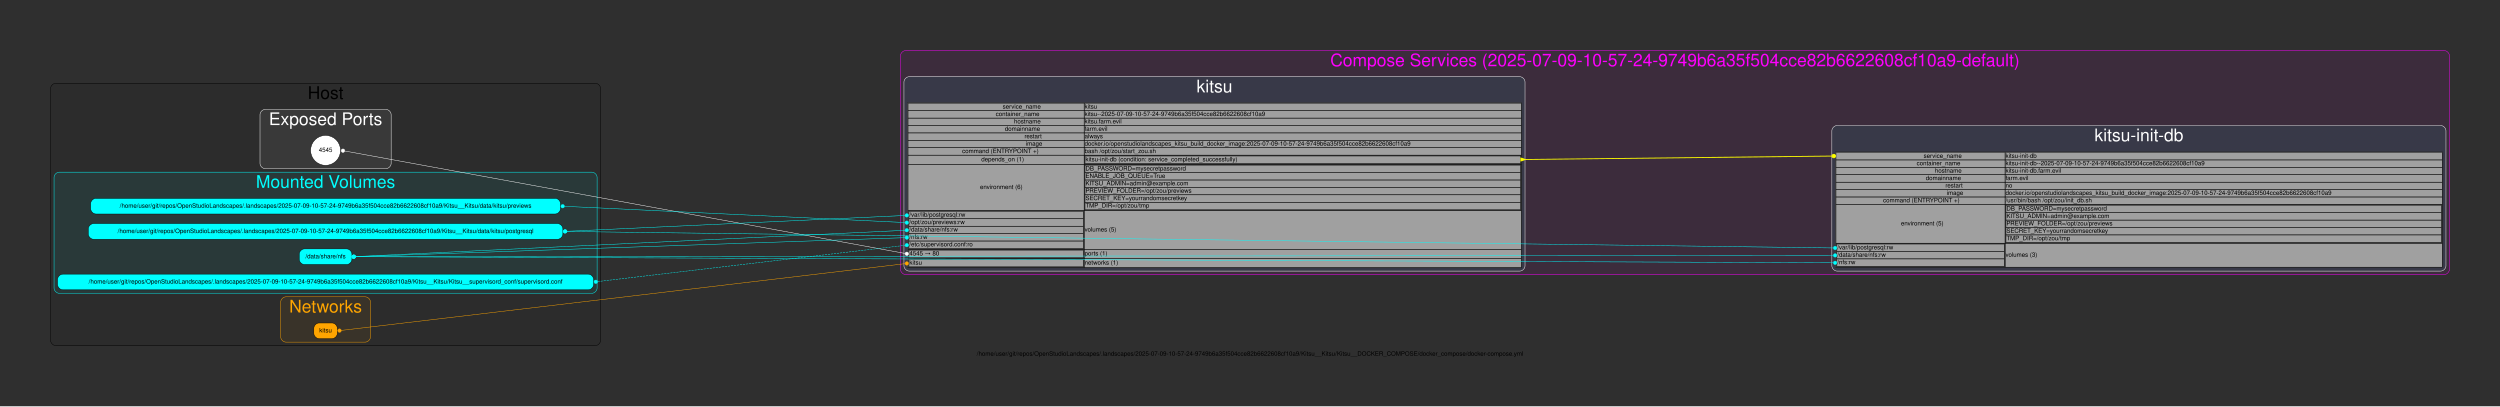
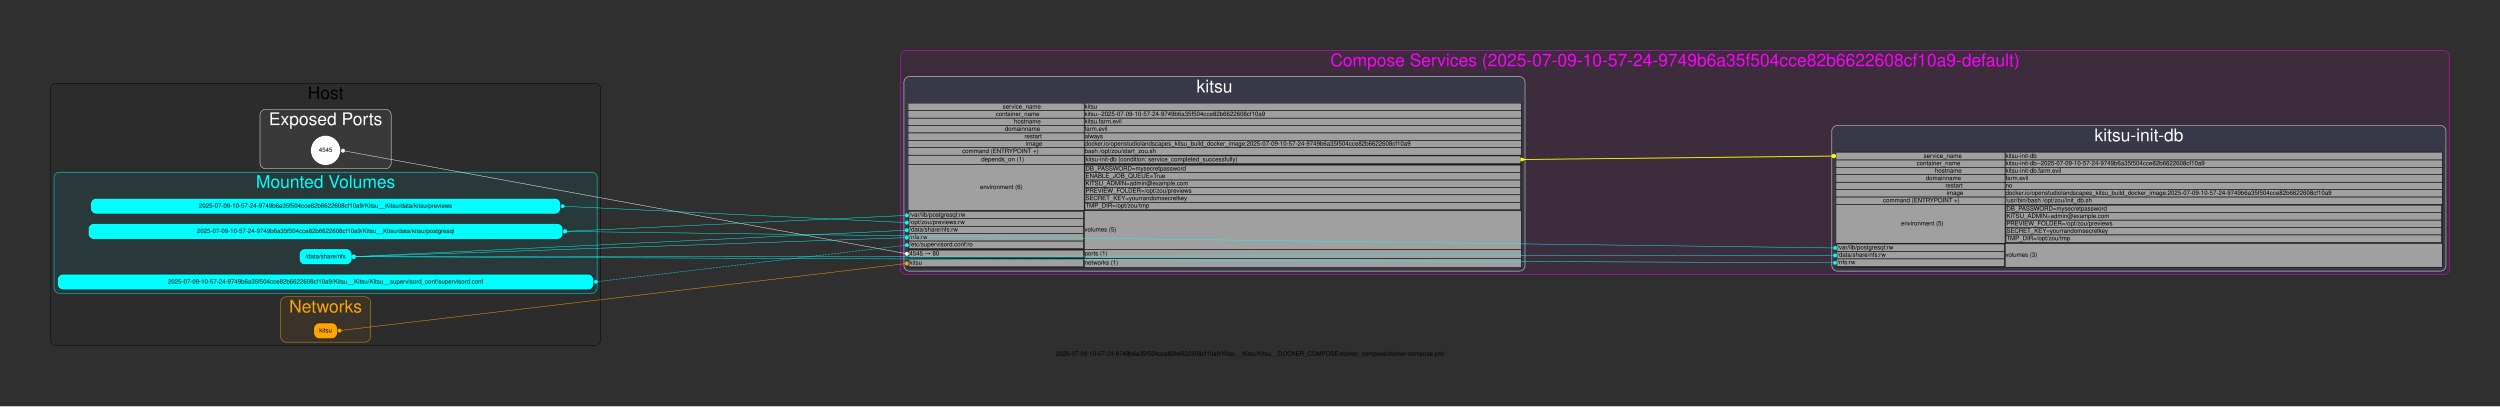
<svg xmlns="http://www.w3.org/2000/svg" width="5736pt" height="932pt" viewBox="0.00 0.00 5736.00 932.00">
  <g id="graph0" class="graph" transform="scale(1 1) rotate(0) translate(108 824)">
    <polygon fill="#2f2f2f" stroke="transparent" points="-108,108 -108,-824 5628,-824 5628,108 -108,108" />
-     <text text-anchor="middle" x="2760" y="-7.8" font-family="Helvetica,sans-Serif" font-size="14.00">/home/user/git/repos/OpenStudioLandscapes/.landscapes/2025-07-09-10-57-24-9749b6a35f504cce82b6622608cf10a9/Kitsu__Kitsu/Kitsu__DOCKER_COMPOSE/docker_compose/docker-compose.yml</text>
+     <text text-anchor="middle" x="2760" y="-7.8" font-family="Helvetica,sans-Serif" font-size="14.00">2025-07-09-10-57-24-9749b6a35f504cce82b6622608cf10a9/Kitsu__Kitsu/Kitsu__DOCKER_COMPOSE/docker_compose/docker-compose.yml</text>
    <g id="clust1" class="cluster">
      <path fill="#ff00ff" fill-opacity="0.063" stroke="#ff00ff" d="M1970,-194C1970,-194 5500,-194 5500,-194 5506,-194 5512,-200 5512,-206 5512,-206 5512,-696 5512,-696 5512,-702 5506,-708 5500,-708 5500,-708 1970,-708 1970,-708 1964,-708 1958,-702 1958,-696 1958,-696 1958,-206 1958,-206 1958,-200 1964,-194 1970,-194" />
      <text text-anchor="middle" x="3735" y="-672" font-family="Helvetica,sans-Serif" font-size="40.00" fill="#ff00ff">Compose Services (2025-07-09-10-57-24-9749b6a35f504cce82b6622608cf10a9-default)</text>
    </g>
    <g id="clust2" class="cluster">
      <path fill="#00ffff" fill-opacity="0.063" stroke="white" d="M1978,-202C1978,-202 3379,-202 3379,-202 3385,-202 3391,-208 3391,-214 3391,-214 3391,-636 3391,-636 3391,-642 3385,-648 3379,-648 3379,-648 1978,-648 1978,-648 1972,-648 1966,-642 1966,-636 1966,-636 1966,-214 1966,-214 1966,-208 1972,-202 1978,-202" />
      <text text-anchor="middle" x="2678.5" y="-612" font-family="Helvetica,sans-Serif" font-size="40.00" fill="white">kitsu</text>
    </g>
    <g id="clust3" class="cluster">
      <path fill="#00ffff" fill-opacity="0.063" stroke="white" d="M4107,-202C4107,-202 5492,-202 5492,-202 5498,-202 5504,-208 5504,-214 5504,-214 5504,-524 5504,-524 5504,-530 5498,-536 5492,-536 5492,-536 4107,-536 4107,-536 4101,-536 4095,-530 4095,-524 4095,-524 4095,-214 4095,-214 4095,-208 4101,-202 4107,-202" />
      <text text-anchor="middle" x="4799.5" y="-500" font-family="Helvetica,sans-Serif" font-size="40.00" fill="white">kitsu-init-db</text>
    </g>
    <g id="clust4" class="cluster">
      <path fill="#000000" fill-opacity="0.063" stroke="#000000" d="M20,-31C20,-31 1258,-31 1258,-31 1264,-31 1270,-37 1270,-43 1270,-43 1270,-621 1270,-621 1270,-627 1264,-633 1258,-633 1258,-633 20,-633 20,-633 14,-633 8,-627 8,-621 8,-621 8,-43 8,-43 8,-37 14,-31 20,-31" />
      <text text-anchor="middle" x="639" y="-597" font-family="Helvetica,sans-Serif" font-size="40.00" fill="#000000">Host</text>
    </g>
    <g id="clust5" class="cluster">
      <path fill="#ffffff" fill-opacity="0.063" stroke="#ffffff" d="M500.55,-437C500.55,-437 777.45,-437 777.45,-437 783.45,-437 789.45,-443 789.45,-449 789.45,-449 789.45,-561 789.45,-561 789.45,-567 783.45,-573 777.45,-573 777.45,-573 500.55,-573 500.55,-573 494.55,-573 488.55,-567 488.55,-561 488.55,-561 488.55,-449 488.55,-449 488.55,-443 494.55,-437 500.55,-437" />
      <text text-anchor="middle" x="639" y="-537" font-family="Helvetica,sans-Serif" font-size="40.00" fill="#ffffff">Exposed Ports</text>
    </g>
    <g id="clust6" class="cluster">
      <path fill="#00ffff" fill-opacity="0.063" stroke="#00ffff" d="M28,-151C28,-151 1250,-151 1250,-151 1256,-151 1262,-157 1262,-163 1262,-163 1262,-417 1262,-417 1262,-423 1256,-429 1250,-429 1250,-429 28,-429 28,-429 22,-429 16,-423 16,-417 16,-417 16,-163 16,-163 16,-157 22,-151 28,-151" />
      <text text-anchor="middle" x="639" y="-393" font-family="Helvetica,sans-Serif" font-size="40.00" fill="#00ffff">Mounted Volumes</text>
    </g>
    <g id="clust7" class="cluster">
      <path fill="#ffa500" fill-opacity="0.063" stroke="#ffa500" d="M548,-39C548,-39 730,-39 730,-39 736,-39 742,-45 742,-51 742,-51 742,-131 742,-131 742,-137 736,-143 730,-143 730,-143 548,-143 548,-143 542,-143 536,-137 536,-131 536,-131 536,-51 536,-51 536,-45 542,-39 548,-39" />
      <text text-anchor="middle" x="639" y="-107" font-family="Helvetica,sans-Serif" font-size="40.00" fill="#ffa500">Networks</text>
    </g>
    <g id="node1" class="node">
      <polygon fill="#a0a0a0" stroke="transparent" points="3383,-588.5 1974,-588.5 1974,-209.5 3383,-209.5 3383,-588.5" />
      <polygon fill="none" stroke="#0a0a0a" points="1975.5,-570 1975.5,-587 2379.5,-587 2379.5,-570 1975.5,-570" />
      <text text-anchor="start" x="2192.5" y="-574.8" font-family="Helvetica,sans-Serif" font-size="14.00">            service_name        </text>
      <polygon fill="none" stroke="#0a0a0a" points="2379.5,-570 2379.5,-587 3382.5,-587 3382.5,-570 2379.5,-570" />
      <text text-anchor="start" x="2380.5" y="-574.8" font-family="Helvetica,sans-Serif" font-size="14.00">            kitsu        </text>
      <polygon fill="none" stroke="#0a0a0a" points="1975.5,-553 1975.5,-570 2379.5,-570 2379.5,-553 1975.5,-553" />
      <text text-anchor="start" x="2176.5" y="-557.8" font-family="Helvetica,sans-Serif" font-size="14.00">            container_name        </text>
      <polygon fill="none" stroke="#0a0a0a" points="2379.5,-553 2379.5,-570 3382.5,-570 3382.5,-553 2379.5,-553" />
      <text text-anchor="start" x="2380.5" y="-557.8" font-family="Helvetica,sans-Serif" font-size="14.00">            kitsu--2025-07-09-10-57-24-9749b6a35f504cce82b6622608cf10a9        </text>
      <polygon fill="none" stroke="#0a0a0a" points="1975.5,-536 1975.5,-553 2379.5,-553 2379.5,-536 1975.5,-536" />
      <text text-anchor="start" x="2218.5" y="-540.8" font-family="Helvetica,sans-Serif" font-size="14.00">            hostname        </text>
      <polygon fill="none" stroke="#0a0a0a" points="2379.5,-536 2379.5,-553 3382.5,-553 3382.5,-536 2379.5,-536" />
      <text text-anchor="start" x="2380.5" y="-540.8" font-family="Helvetica,sans-Serif" font-size="14.00">            kitsu.farm.evil        </text>
      <polygon fill="none" stroke="#0a0a0a" points="1975.5,-519 1975.5,-536 2379.5,-536 2379.5,-519 1975.5,-519" />
      <text text-anchor="start" x="2197.5" y="-523.8" font-family="Helvetica,sans-Serif" font-size="14.00">            domainname        </text>
      <polygon fill="none" stroke="#0a0a0a" points="2379.5,-519 2379.5,-536 3382.5,-536 3382.5,-519 2379.5,-519" />
      <text text-anchor="start" x="2380.5" y="-523.8" font-family="Helvetica,sans-Serif" font-size="14.00">            farm.evil        </text>
      <polygon fill="none" stroke="#0a0a0a" points="1975.5,-502 1975.5,-519 2379.5,-519 2379.5,-502 1975.5,-502" />
      <text text-anchor="start" x="2242.5" y="-506.8" font-family="Helvetica,sans-Serif" font-size="14.00">            restart        </text>
      <polygon fill="none" stroke="#0a0a0a" points="2379.5,-502 2379.5,-519 3382.5,-519 3382.5,-502 2379.5,-502" />
      <text text-anchor="start" x="2380.5" y="-506.8" font-family="Helvetica,sans-Serif" font-size="14.00">            always        </text>
      <polygon fill="none" stroke="#0a0a0a" points="1975.5,-485 1975.5,-502 2379.5,-502 2379.5,-485 1975.5,-485" />
      <text text-anchor="start" x="2245.5" y="-489.8" font-family="Helvetica,sans-Serif" font-size="14.00">            image        </text>
      <polygon fill="none" stroke="#0a0a0a" points="2379.5,-485 2379.5,-502 3382.5,-502 3382.5,-485 2379.5,-485" />
      <text text-anchor="start" x="2380.5" y="-489.8" font-family="Helvetica,sans-Serif" font-size="14.00">            docker.io/openstudiolandscapes_kitsu_build_docker_image:2025-07-09-10-57-24-9749b6a35f504cce82b6622608cf10a9        </text>
      <polygon fill="none" stroke="#0a0a0a" points="1975.5,-468 1975.5,-485 2379.5,-485 2379.5,-468 1975.5,-468" />
      <text text-anchor="start" x="2099.5" y="-472.8" font-family="Helvetica,sans-Serif" font-size="14.00">            command (ENTRYPOINT +)        </text>
      <polygon fill="none" stroke="#0a0a0a" points="2379.5,-468 2379.5,-485 3382.5,-485 3382.5,-468 2379.5,-468" />
      <text text-anchor="start" x="2380.5" y="-472.8" font-family="Helvetica,sans-Serif" font-size="14.00">            bash /opt/zou/start_zou.sh        </text>
      <polygon fill="none" stroke="#0a0a0a" points="1975.5,-447 1975.5,-468 2379.5,-468 2379.5,-447 1975.5,-447" />
      <text text-anchor="start" x="2143.5" y="-453.8" font-family="Helvetica,sans-Serif" font-size="14.00">                depends_on (1)            </text>
      <polygon fill="none" stroke="#0a0a0a" points="2379.5,-447 2379.5,-468 3382.5,-468 3382.5,-447 2379.5,-447" />
      <polygon fill="none" stroke="#0a0a0a" points="2381.5,-449 2381.5,-466 3380.5,-466 3380.5,-449 2381.5,-449" />
      <text text-anchor="start" x="2382.5" y="-453.8" font-family="Helvetica,sans-Serif" font-size="14.00">                            kitsu-init-db (condition: service_completed_successfully)                        </text>
      <polygon fill="none" stroke="#0a0a0a" points="2380.5,-448 2380.5,-467 3381.5,-467 3381.5,-448 2380.5,-448" />
      <polygon fill="none" stroke="#0a0a0a" points="1975.5,-341 1975.5,-447 2379.5,-447 2379.5,-341 1975.5,-341" />
      <text text-anchor="start" x="2140.5" y="-390.3" font-family="Helvetica,sans-Serif" font-size="14.00">                environment (6)            </text>
      <polygon fill="none" stroke="#0a0a0a" points="2379.5,-341 2379.5,-447 3382.5,-447 3382.5,-341 2379.5,-341" />
      <polygon fill="none" stroke="#0a0a0a" points="2381.5,-428 2381.5,-445 3380.5,-445 3380.5,-428 2381.5,-428" />
      <text text-anchor="start" x="2382.5" y="-432.8" font-family="Helvetica,sans-Serif" font-size="14.00">                            DB_PASSWORD=mysecretpassword                        </text>
      <polygon fill="none" stroke="#0a0a0a" points="2381.5,-411 2381.5,-428 3380.5,-428 3380.5,-411 2381.5,-411" />
      <text text-anchor="start" x="2382.5" y="-415.8" font-family="Helvetica,sans-Serif" font-size="14.00">                            ENABLE_JOB_QUEUE=True                        </text>
      <polygon fill="none" stroke="#0a0a0a" points="2381.5,-394 2381.5,-411 3380.5,-411 3380.5,-394 2381.5,-394" />
      <text text-anchor="start" x="2382.5" y="-398.8" font-family="Helvetica,sans-Serif" font-size="14.00">                            KITSU_ADMIN=admin@example.com                        </text>
      <polygon fill="none" stroke="#0a0a0a" points="2381.5,-377 2381.5,-394 3380.5,-394 3380.5,-377 2381.5,-377" />
      <text text-anchor="start" x="2382.5" y="-381.8" font-family="Helvetica,sans-Serif" font-size="14.00">                            PREVIEW_FOLDER=/opt/zou/previews                        </text>
      <polygon fill="none" stroke="#0a0a0a" points="2381.5,-360 2381.5,-377 3380.5,-377 3380.5,-360 2381.5,-360" />
      <text text-anchor="start" x="2382.5" y="-364.8" font-family="Helvetica,sans-Serif" font-size="14.00">                            SECRET_KEY=yourrandomsecretkey                        </text>
      <polygon fill="none" stroke="#0a0a0a" points="2381.5,-343 2381.5,-360 3380.5,-360 3380.5,-343 2381.5,-343" />
      <text text-anchor="start" x="2382.5" y="-347.8" font-family="Helvetica,sans-Serif" font-size="14.00">                            TMP_DIR=/opt/zou/tmp                        </text>
      <polygon fill="none" stroke="#0a0a0a" points="2380.5,-342 2380.5,-446 3381.5,-446 3381.5,-342 2380.5,-342" />
      <polygon fill="none" stroke="#0a0a0a" points="1975.5,-252 1975.5,-341 2379.5,-341 2379.5,-252 1975.5,-252" />
      <polygon fill="none" stroke="#0a0a0a" points="1977.5,-322 1977.5,-339 2377.5,-339 2377.5,-322 1977.5,-322" />
      <text text-anchor="start" x="1978.5" y="-326.8" font-family="Helvetica,sans-Serif" font-size="14.00">                            /var/lib/postgresql:rw                        </text>
      <polygon fill="none" stroke="#0a0a0a" points="1977.5,-305 1977.5,-322 2377.5,-322 2377.5,-305 1977.5,-305" />
      <text text-anchor="start" x="1978.5" y="-309.8" font-family="Helvetica,sans-Serif" font-size="14.00">                            /opt/zou/previews:rw                        </text>
      <polygon fill="none" stroke="#0a0a0a" points="1977.5,-288 1977.5,-305 2377.5,-305 2377.5,-288 1977.5,-288" />
      <text text-anchor="start" x="1978.5" y="-292.8" font-family="Helvetica,sans-Serif" font-size="14.00">                            /data/share/nfs:rw                        </text>
      <polygon fill="none" stroke="#0a0a0a" points="1977.5,-271 1977.5,-288 2377.5,-288 2377.5,-271 1977.5,-271" />
      <text text-anchor="start" x="1978.5" y="-275.8" font-family="Helvetica,sans-Serif" font-size="14.00">                            /nfs:rw                        </text>
      <polygon fill="none" stroke="#0a0a0a" points="1977.5,-254 1977.5,-271 2377.5,-271 2377.5,-254 1977.5,-254" />
      <text text-anchor="start" x="1978.5" y="-258.8" font-family="Helvetica,sans-Serif" font-size="14.00">                            /etc/supervisord.conf:ro                        </text>
      <polygon fill="none" stroke="#0a0a0a" points="1976.5,-253 1976.5,-340 2378.5,-340 2378.5,-253 1976.5,-253" />
      <polygon fill="none" stroke="#0a0a0a" points="2379.5,-252 2379.5,-341 3382.5,-341 3382.5,-252 2379.5,-252" />
      <text text-anchor="start" x="2380.5" y="-292.8" font-family="Helvetica,sans-Serif" font-size="14.00">                volumes (5)            </text>
      <polygon fill="none" stroke="#0a0a0a" points="1975.5,-231 1975.5,-252 2379.5,-252 2379.5,-231 1975.5,-231" />
      <polygon fill="none" stroke="#0a0a0a" points="1977.5,-233 1977.5,-250 2377.5,-250 2377.5,-233 1977.5,-233" />
      <text text-anchor="start" x="1978.5" y="-237.8" font-family="Helvetica,sans-Serif" font-size="14.00">                            4545 → 80                        </text>
      <polygon fill="none" stroke="#0a0a0a" points="1976.5,-232 1976.5,-251 2378.5,-251 2378.5,-232 1976.5,-232" />
      <polygon fill="none" stroke="#0a0a0a" points="2379.5,-231 2379.5,-252 3382.5,-252 3382.5,-231 2379.5,-231" />
      <text text-anchor="start" x="2380.5" y="-237.8" font-family="Helvetica,sans-Serif" font-size="14.00">                ports (1)            </text>
      <polygon fill="none" stroke="#0a0a0a" points="1975.5,-210 1975.5,-231 2379.5,-231 2379.5,-210 1975.5,-210" />
      <polygon fill="none" stroke="#0a0a0a" points="1977.5,-212 1977.5,-229 2377.5,-229 2377.5,-212 1977.5,-212" />
      <text text-anchor="start" x="1978.5" y="-216.8" font-family="Helvetica,sans-Serif" font-size="14.00">                            kitsu                        </text>
      <polygon fill="none" stroke="#0a0a0a" points="1976.5,-211 1976.5,-230 2378.5,-230 2378.5,-211 1976.5,-211" />
      <polygon fill="none" stroke="#0a0a0a" points="2379.5,-210 2379.5,-231 3382.5,-231 3382.5,-210 2379.5,-210" />
      <text text-anchor="start" x="2380.5" y="-216.8" font-family="Helvetica,sans-Serif" font-size="14.00">                networks (1)            </text>
      <polygon fill="none" stroke="#0a0a0a" points="1974,-209.5 1974,-588.5 3383,-588.5 3383,-209.5 1974,-209.5" />
    </g>
    <g id="node2" class="node">
      <polygon fill="#a0a0a0" stroke="transparent" points="5496,-475.5 4103,-475.5 4103,-210.5 5496,-210.5 5496,-475.5" />
      <polygon fill="none" stroke="#0a0a0a" points="4104.5,-457 4104.5,-474 4492.5,-474 4492.5,-457 4104.5,-457" />
      <text text-anchor="start" x="4305.5" y="-461.8" font-family="Helvetica,sans-Serif" font-size="14.00">            service_name        </text>
      <polygon fill="none" stroke="#0a0a0a" points="4492.5,-457 4492.5,-474 5495.5,-474 5495.5,-457 4492.5,-457" />
      <text text-anchor="start" x="4493.5" y="-461.8" font-family="Helvetica,sans-Serif" font-size="14.00">            kitsu-init-db        </text>
      <polygon fill="none" stroke="#0a0a0a" points="4104.5,-440 4104.5,-457 4492.5,-457 4492.5,-440 4104.5,-440" />
      <text text-anchor="start" x="4289.5" y="-444.8" font-family="Helvetica,sans-Serif" font-size="14.00">            container_name        </text>
      <polygon fill="none" stroke="#0a0a0a" points="4492.5,-440 4492.5,-457 5495.5,-457 5495.5,-440 4492.5,-440" />
      <text text-anchor="start" x="4493.5" y="-444.8" font-family="Helvetica,sans-Serif" font-size="14.00">            kitsu-init-db--2025-07-09-10-57-24-9749b6a35f504cce82b6622608cf10a9        </text>
      <polygon fill="none" stroke="#0a0a0a" points="4104.5,-423 4104.5,-440 4492.5,-440 4492.5,-423 4104.5,-423" />
      <text text-anchor="start" x="4331.5" y="-427.8" font-family="Helvetica,sans-Serif" font-size="14.00">            hostname        </text>
      <polygon fill="none" stroke="#0a0a0a" points="4492.5,-423 4492.5,-440 5495.5,-440 5495.5,-423 4492.5,-423" />
      <text text-anchor="start" x="4493.5" y="-427.8" font-family="Helvetica,sans-Serif" font-size="14.00">            kitsu-init-db.farm.evil        </text>
      <polygon fill="none" stroke="#0a0a0a" points="4104.5,-406 4104.5,-423 4492.5,-423 4492.5,-406 4104.5,-406" />
      <text text-anchor="start" x="4310.5" y="-410.8" font-family="Helvetica,sans-Serif" font-size="14.00">            domainname        </text>
      <polygon fill="none" stroke="#0a0a0a" points="4492.5,-406 4492.5,-423 5495.5,-423 5495.5,-406 4492.5,-406" />
      <text text-anchor="start" x="4493.5" y="-410.8" font-family="Helvetica,sans-Serif" font-size="14.00">            farm.evil        </text>
      <polygon fill="none" stroke="#0a0a0a" points="4104.5,-389 4104.5,-406 4492.5,-406 4492.5,-389 4104.5,-389" />
      <text text-anchor="start" x="4355.5" y="-393.8" font-family="Helvetica,sans-Serif" font-size="14.00">            restart        </text>
      <polygon fill="none" stroke="#0a0a0a" points="4492.5,-389 4492.5,-406 5495.5,-406 5495.5,-389 4492.5,-389" />
      <text text-anchor="start" x="4493.5" y="-393.8" font-family="Helvetica,sans-Serif" font-size="14.00">            no        </text>
      <polygon fill="none" stroke="#0a0a0a" points="4104.5,-372 4104.5,-389 4492.5,-389 4492.5,-372 4104.5,-372" />
      <text text-anchor="start" x="4358.5" y="-376.8" font-family="Helvetica,sans-Serif" font-size="14.00">            image        </text>
      <polygon fill="none" stroke="#0a0a0a" points="4492.5,-372 4492.5,-389 5495.5,-389 5495.5,-372 4492.5,-372" />
      <text text-anchor="start" x="4493.5" y="-376.8" font-family="Helvetica,sans-Serif" font-size="14.00">            docker.io/openstudiolandscapes_kitsu_build_docker_image:2025-07-09-10-57-24-9749b6a35f504cce82b6622608cf10a9        </text>
      <polygon fill="none" stroke="#0a0a0a" points="4104.5,-355 4104.5,-372 4492.5,-372 4492.5,-355 4104.5,-355" />
      <text text-anchor="start" x="4212.5" y="-359.8" font-family="Helvetica,sans-Serif" font-size="14.00">            command (ENTRYPOINT +)        </text>
      <polygon fill="none" stroke="#0a0a0a" points="4492.5,-355 4492.5,-372 5495.5,-372 5495.5,-355 4492.5,-355" />
      <text text-anchor="start" x="4493.5" y="-359.8" font-family="Helvetica,sans-Serif" font-size="14.00">            /usr/bin/bash /opt/zou/init_db.sh        </text>
      <polygon fill="none" stroke="#0a0a0a" points="4104.5,-266 4104.5,-355 4492.5,-355 4492.5,-266 4104.5,-266" />
      <text text-anchor="start" x="4253.5" y="-306.8" font-family="Helvetica,sans-Serif" font-size="14.00">                environment (5)            </text>
      <polygon fill="none" stroke="#0a0a0a" points="4492.5,-266 4492.5,-355 5495.5,-355 5495.5,-266 4492.5,-266" />
      <polygon fill="none" stroke="#0a0a0a" points="4494.5,-336 4494.5,-353 5493.5,-353 5493.5,-336 4494.5,-336" />
      <text text-anchor="start" x="4495.5" y="-340.8" font-family="Helvetica,sans-Serif" font-size="14.00">                            DB_PASSWORD=mysecretpassword                        </text>
      <polygon fill="none" stroke="#0a0a0a" points="4494.5,-319 4494.5,-336 5493.5,-336 5493.5,-319 4494.5,-319" />
      <text text-anchor="start" x="4495.5" y="-323.8" font-family="Helvetica,sans-Serif" font-size="14.00">                            KITSU_ADMIN=admin@example.com                        </text>
      <polygon fill="none" stroke="#0a0a0a" points="4494.5,-302 4494.5,-319 5493.5,-319 5493.5,-302 4494.5,-302" />
      <text text-anchor="start" x="4495.5" y="-306.8" font-family="Helvetica,sans-Serif" font-size="14.00">                            PREVIEW_FOLDER=/opt/zou/previews                        </text>
      <polygon fill="none" stroke="#0a0a0a" points="4494.5,-285 4494.5,-302 5493.5,-302 5493.5,-285 4494.5,-285" />
      <text text-anchor="start" x="4495.5" y="-289.8" font-family="Helvetica,sans-Serif" font-size="14.00">                            SECRET_KEY=yourrandomsecretkey                        </text>
      <polygon fill="none" stroke="#0a0a0a" points="4494.5,-268 4494.5,-285 5493.5,-285 5493.5,-268 4494.5,-268" />
      <text text-anchor="start" x="4495.5" y="-272.8" font-family="Helvetica,sans-Serif" font-size="14.00">                            TMP_DIR=/opt/zou/tmp                        </text>
      <polygon fill="none" stroke="#0a0a0a" points="4493.5,-267 4493.5,-354 5494.5,-354 5494.5,-267 4493.5,-267" />
      <polygon fill="none" stroke="#0a0a0a" points="4104.5,-211 4104.5,-266 4492.5,-266 4492.5,-211 4104.5,-211" />
      <polygon fill="none" stroke="#0a0a0a" points="4106.5,-247 4106.5,-264 4490.5,-264 4490.5,-247 4106.5,-247" />
      <text text-anchor="start" x="4107.5" y="-251.8" font-family="Helvetica,sans-Serif" font-size="14.00">                            /var/lib/postgresql:rw                        </text>
      <polygon fill="none" stroke="#0a0a0a" points="4106.5,-230 4106.5,-247 4490.5,-247 4490.5,-230 4106.5,-230" />
      <text text-anchor="start" x="4107.5" y="-234.8" font-family="Helvetica,sans-Serif" font-size="14.00">                            /data/share/nfs:rw                        </text>
      <polygon fill="none" stroke="#0a0a0a" points="4106.5,-213 4106.5,-230 4490.5,-230 4490.5,-213 4106.5,-213" />
      <text text-anchor="start" x="4107.5" y="-217.8" font-family="Helvetica,sans-Serif" font-size="14.00">                            /nfs:rw                        </text>
      <polygon fill="none" stroke="#0a0a0a" points="4105.5,-212 4105.5,-265 4491.5,-265 4491.5,-212 4105.5,-212" />
      <polygon fill="none" stroke="#0a0a0a" points="4492.5,-211 4492.5,-266 5495.5,-266 5495.5,-211 4492.5,-211" />
      <text text-anchor="start" x="4493.5" y="-234.8" font-family="Helvetica,sans-Serif" font-size="14.00">                volumes (3)            </text>
      <polygon fill="none" stroke="#0a0a0a" points="4103,-210.5 4103,-475.5 5496,-475.5 5496,-210.5 4103,-210.5" />
    </g>
    <g id="edge1" class="edge">
      <path fill="none" stroke="yellow" stroke-width="2" d="M3391.71,-458.11C3473.46,-459.02 4020.69,-465.08 4095.12,-465.91" />
      <polygon fill="yellow" stroke="yellow" stroke-width="2" points="3381.54,-454.5 3391.5,-458.11 3381.46,-461.5 3381.54,-454.5" />
      <ellipse fill="yellow" stroke="yellow" stroke-width="2" cx="4099.5" cy="-465.96" rx="4" ry="4" />
    </g>
    <g id="node3" class="node">
      <ellipse fill="#ffffff" stroke="black" cx="639" cy="-479" rx="34.39" ry="34.39" />
      <text text-anchor="middle" x="639" y="-475.3" font-family="Helvetica,sans-Serif" font-size="14.00">4545</text>
    </g>
    <g id="edge2" class="edge">
      <path fill="none" stroke="#ffffff" d="M682.97,-477.54C786.53,-458.61 1865.58,-261.28 1968.61,-242.44" />
      <ellipse fill="#ffffff" stroke="#ffffff" cx="678.93" cy="-478.28" rx="4" ry="4" />
      <ellipse fill="#ffffff" stroke="#ffffff" cx="1972.57" cy="-241.72" rx="4" ry="4" />
    </g>
    <g id="node4" class="node">
      <path fill="#00ffff" stroke="black" d="M687.5,-253C687.5,-253 590.5,-253 590.5,-253 584.5,-253 578.5,-247 578.5,-241 578.5,-241 578.5,-229 578.5,-229 578.5,-223 584.5,-217 590.5,-217 590.5,-217 687.5,-217 687.5,-217 693.5,-217 699.5,-223 699.5,-229 699.5,-229 699.5,-241 699.5,-241 699.5,-247 693.5,-253 687.5,-253" />
      <text text-anchor="middle" x="639" y="-231.3" font-family="Helvetica,sans-Serif" font-size="14.00">/data/share/nfs</text>
    </g>
    <g id="edge3" class="edge">
      <path fill="none" stroke="#00ffff" d="M708.15,-235.39C811.56,-240.33 1865.76,-290.71 1968.46,-295.62" />
      <ellipse fill="#00ffff" stroke="#00ffff" cx="704" cy="-235.19" rx="4" ry="4" />
      <ellipse fill="#00ffff" stroke="#00ffff" cx="1972.5" cy="-295.81" rx="4" ry="4" />
    </g>
    <g id="edge4" class="edge">
      <path fill="none" stroke="#00ffff" d="M708.15,-235.28C811.56,-238.85 1865.76,-275.18 1968.46,-278.72" />
      <ellipse fill="#00ffff" stroke="#00ffff" cx="704" cy="-235.14" rx="4" ry="4" />
      <ellipse fill="#00ffff" stroke="#00ffff" cx="1972.5" cy="-278.86" rx="4" ry="4" />
    </g>
    <g id="edge8" class="edge">
      <path fill="none" stroke="#00ffff" d="M707.04,-235.01C883.93,-235.16 3920.6,-237.84 4098.37,-237.99" />
      <ellipse fill="#00ffff" stroke="#00ffff" cx="703" cy="-235" rx="4" ry="4" />
      <ellipse fill="#00ffff" stroke="#00ffff" cx="4102.5" cy="-238" rx="4" ry="4" />
    </g>
    <g id="edge9" class="edge">
      <path fill="none" stroke="#00ffff" d="M707.04,-234.97C883.93,-234.24 3920.6,-221.76 4098.37,-221.03" />
      <ellipse fill="#00ffff" stroke="#00ffff" cx="703" cy="-234.98" rx="4" ry="4" />
      <ellipse fill="#00ffff" stroke="#00ffff" cx="4102.5" cy="-221.02" rx="4" ry="4" />
    </g>
    <g id="node5" class="node">
      <path fill="#00ffff" stroke="black" d="M1242,-195C1242,-195 36,-195 36,-195 30,-195 24,-189 24,-183 24,-183 24,-171 24,-171 24,-165 30,-159 36,-159 36,-159 1242,-159 1242,-159 1248,-159 1254,-165 1254,-171 1254,-171 1254,-183 1254,-183 1254,-189 1248,-195 1242,-195" />
-       <text text-anchor="middle" x="639" y="-173.3" font-family="Helvetica,sans-Serif" font-size="14.00">/home/user/git/repos/OpenStudioLandscapes/.landscapes/2025-07-09-10-57-24-9749b6a35f504cce82b6622608cf10a9/Kitsu__Kitsu/Kitsu__supervisord_conf/supervisord.conf</text>
+       <text text-anchor="middle" x="639" y="-173.3" font-family="Helvetica,sans-Serif" font-size="14.00">2025-07-09-10-57-24-9749b6a35f504cce82b6622608cf10a9/Kitsu__Kitsu/Kitsu__supervisord_conf/supervisord.conf</text>
    </g>
    <g id="edge5" class="edge">
      <path fill="none" stroke="#00ffff" stroke-dasharray="5,2" d="M1263.1,-177.95C1337.11,-186.67 1894.73,-252.37 1968.46,-261.05" />
      <ellipse fill="#00ffff" stroke="#00ffff" cx="1258.97" cy="-177.47" rx="4" ry="4" />
      <ellipse fill="#00ffff" stroke="#00ffff" cx="1972.53" cy="-261.53" rx="4" ry="4" />
    </g>
    <g id="node6" class="node">
      <path fill="#00ffff" stroke="black" d="M1171.5,-311C1171.5,-311 106.5,-311 106.5,-311 100.5,-311 94.5,-305 94.5,-299 94.5,-299 94.5,-287 94.5,-287 94.5,-281 100.5,-275 106.5,-275 106.5,-275 1171.5,-275 1171.5,-275 1177.5,-275 1183.5,-281 1183.5,-287 1183.5,-287 1183.5,-299 1183.5,-299 1183.5,-305 1177.5,-311 1171.5,-311" />
-       <text text-anchor="middle" x="639" y="-289.3" font-family="Helvetica,sans-Serif" font-size="14.00">/home/user/git/repos/OpenStudioLandscapes/.landscapes/2025-07-09-10-57-24-9749b6a35f504cce82b6622608cf10a9/Kitsu__Kitsu/data/kitsu/postgresql</text>
+       <text text-anchor="middle" x="639" y="-289.3" font-family="Helvetica,sans-Serif" font-size="14.00">2025-07-09-10-57-24-9749b6a35f504cce82b6622608cf10a9/Kitsu__Kitsu/data/kitsu/postgresql</text>
    </g>
    <g id="edge6" class="edge">
      <path fill="none" stroke="#00ffff" d="M1193.09,-293.38C1271.2,-297.03 1890.12,-325.96 1968.38,-329.62" />
      <ellipse fill="#00ffff" stroke="#00ffff" cx="1189" cy="-293.19" rx="4" ry="4" />
      <ellipse fill="#00ffff" stroke="#00ffff" cx="1972.5" cy="-329.81" rx="4" ry="4" />
    </g>
    <g id="edge10" class="edge">
      <path fill="none" stroke="#00ffff" d="M1192.38,-292.89C1358.36,-290.73 3934.99,-257.23 4098.38,-255.11" />
      <ellipse fill="#00ffff" stroke="#00ffff" cx="1188" cy="-292.95" rx="4" ry="4" />
      <ellipse fill="#00ffff" stroke="#00ffff" cx="4102.5" cy="-255.05" rx="4" ry="4" />
    </g>
    <g id="node7" class="node">
      <path fill="#00ffff" stroke="black" d="M1166,-369C1166,-369 112,-369 112,-369 106,-369 100,-363 100,-357 100,-357 100,-345 100,-345 100,-339 106,-333 112,-333 112,-333 1166,-333 1166,-333 1172,-333 1178,-339 1178,-345 1178,-345 1178,-357 1178,-357 1178,-363 1172,-369 1166,-369" />
-       <text text-anchor="middle" x="639" y="-347.3" font-family="Helvetica,sans-Serif" font-size="14.00">/home/user/git/repos/OpenStudioLandscapes/.landscapes/2025-07-09-10-57-24-9749b6a35f504cce82b6622608cf10a9/Kitsu__Kitsu/data/kitsu/previews</text>
+       <text text-anchor="middle" x="639" y="-347.3" font-family="Helvetica,sans-Serif" font-size="14.00">2025-07-09-10-57-24-9749b6a35f504cce82b6622608cf10a9/Kitsu__Kitsu/data/kitsu/previews</text>
    </g>
    <g id="edge7" class="edge">
      <path fill="none" stroke="#00ffff" d="M1187.15,-350.61C1265.85,-346.86 1889.46,-317.15 1968.31,-313.39" />
      <ellipse fill="#00ffff" stroke="#00ffff" cx="1183" cy="-350.81" rx="4" ry="4" />
      <ellipse fill="#00ffff" stroke="#00ffff" cx="1972.5" cy="-313.19" rx="4" ry="4" />
    </g>
    <g id="node8" class="node">
      <path fill="#ffa500" stroke="black" d="M654,-83C654,-83 624,-83 624,-83 618,-83 612,-77 612,-71 612,-71 612,-59 612,-59 612,-53 618,-47 624,-47 624,-47 654,-47 654,-47 660,-47 666,-53 666,-59 666,-59 666,-71 666,-71 666,-77 660,-83 654,-83" />
      <text text-anchor="middle" x="639" y="-61.3" font-family="Helvetica,sans-Serif" font-size="14.00">kitsu</text>
    </g>
    <g id="edge11" class="edge">
      <path fill="none" stroke="#ffa500" d="M675.02,-65.95C779.11,-78.27 1862.67,-206.53 1968.24,-219.02" />
      <ellipse fill="#ffa500" stroke="#ffa500" cx="670.97" cy="-65.47" rx="4" ry="4" />
      <ellipse fill="#ffa500" stroke="#ffa500" cx="1972.53" cy="-219.53" rx="4" ry="4" />
    </g>
  </g>
</svg>
